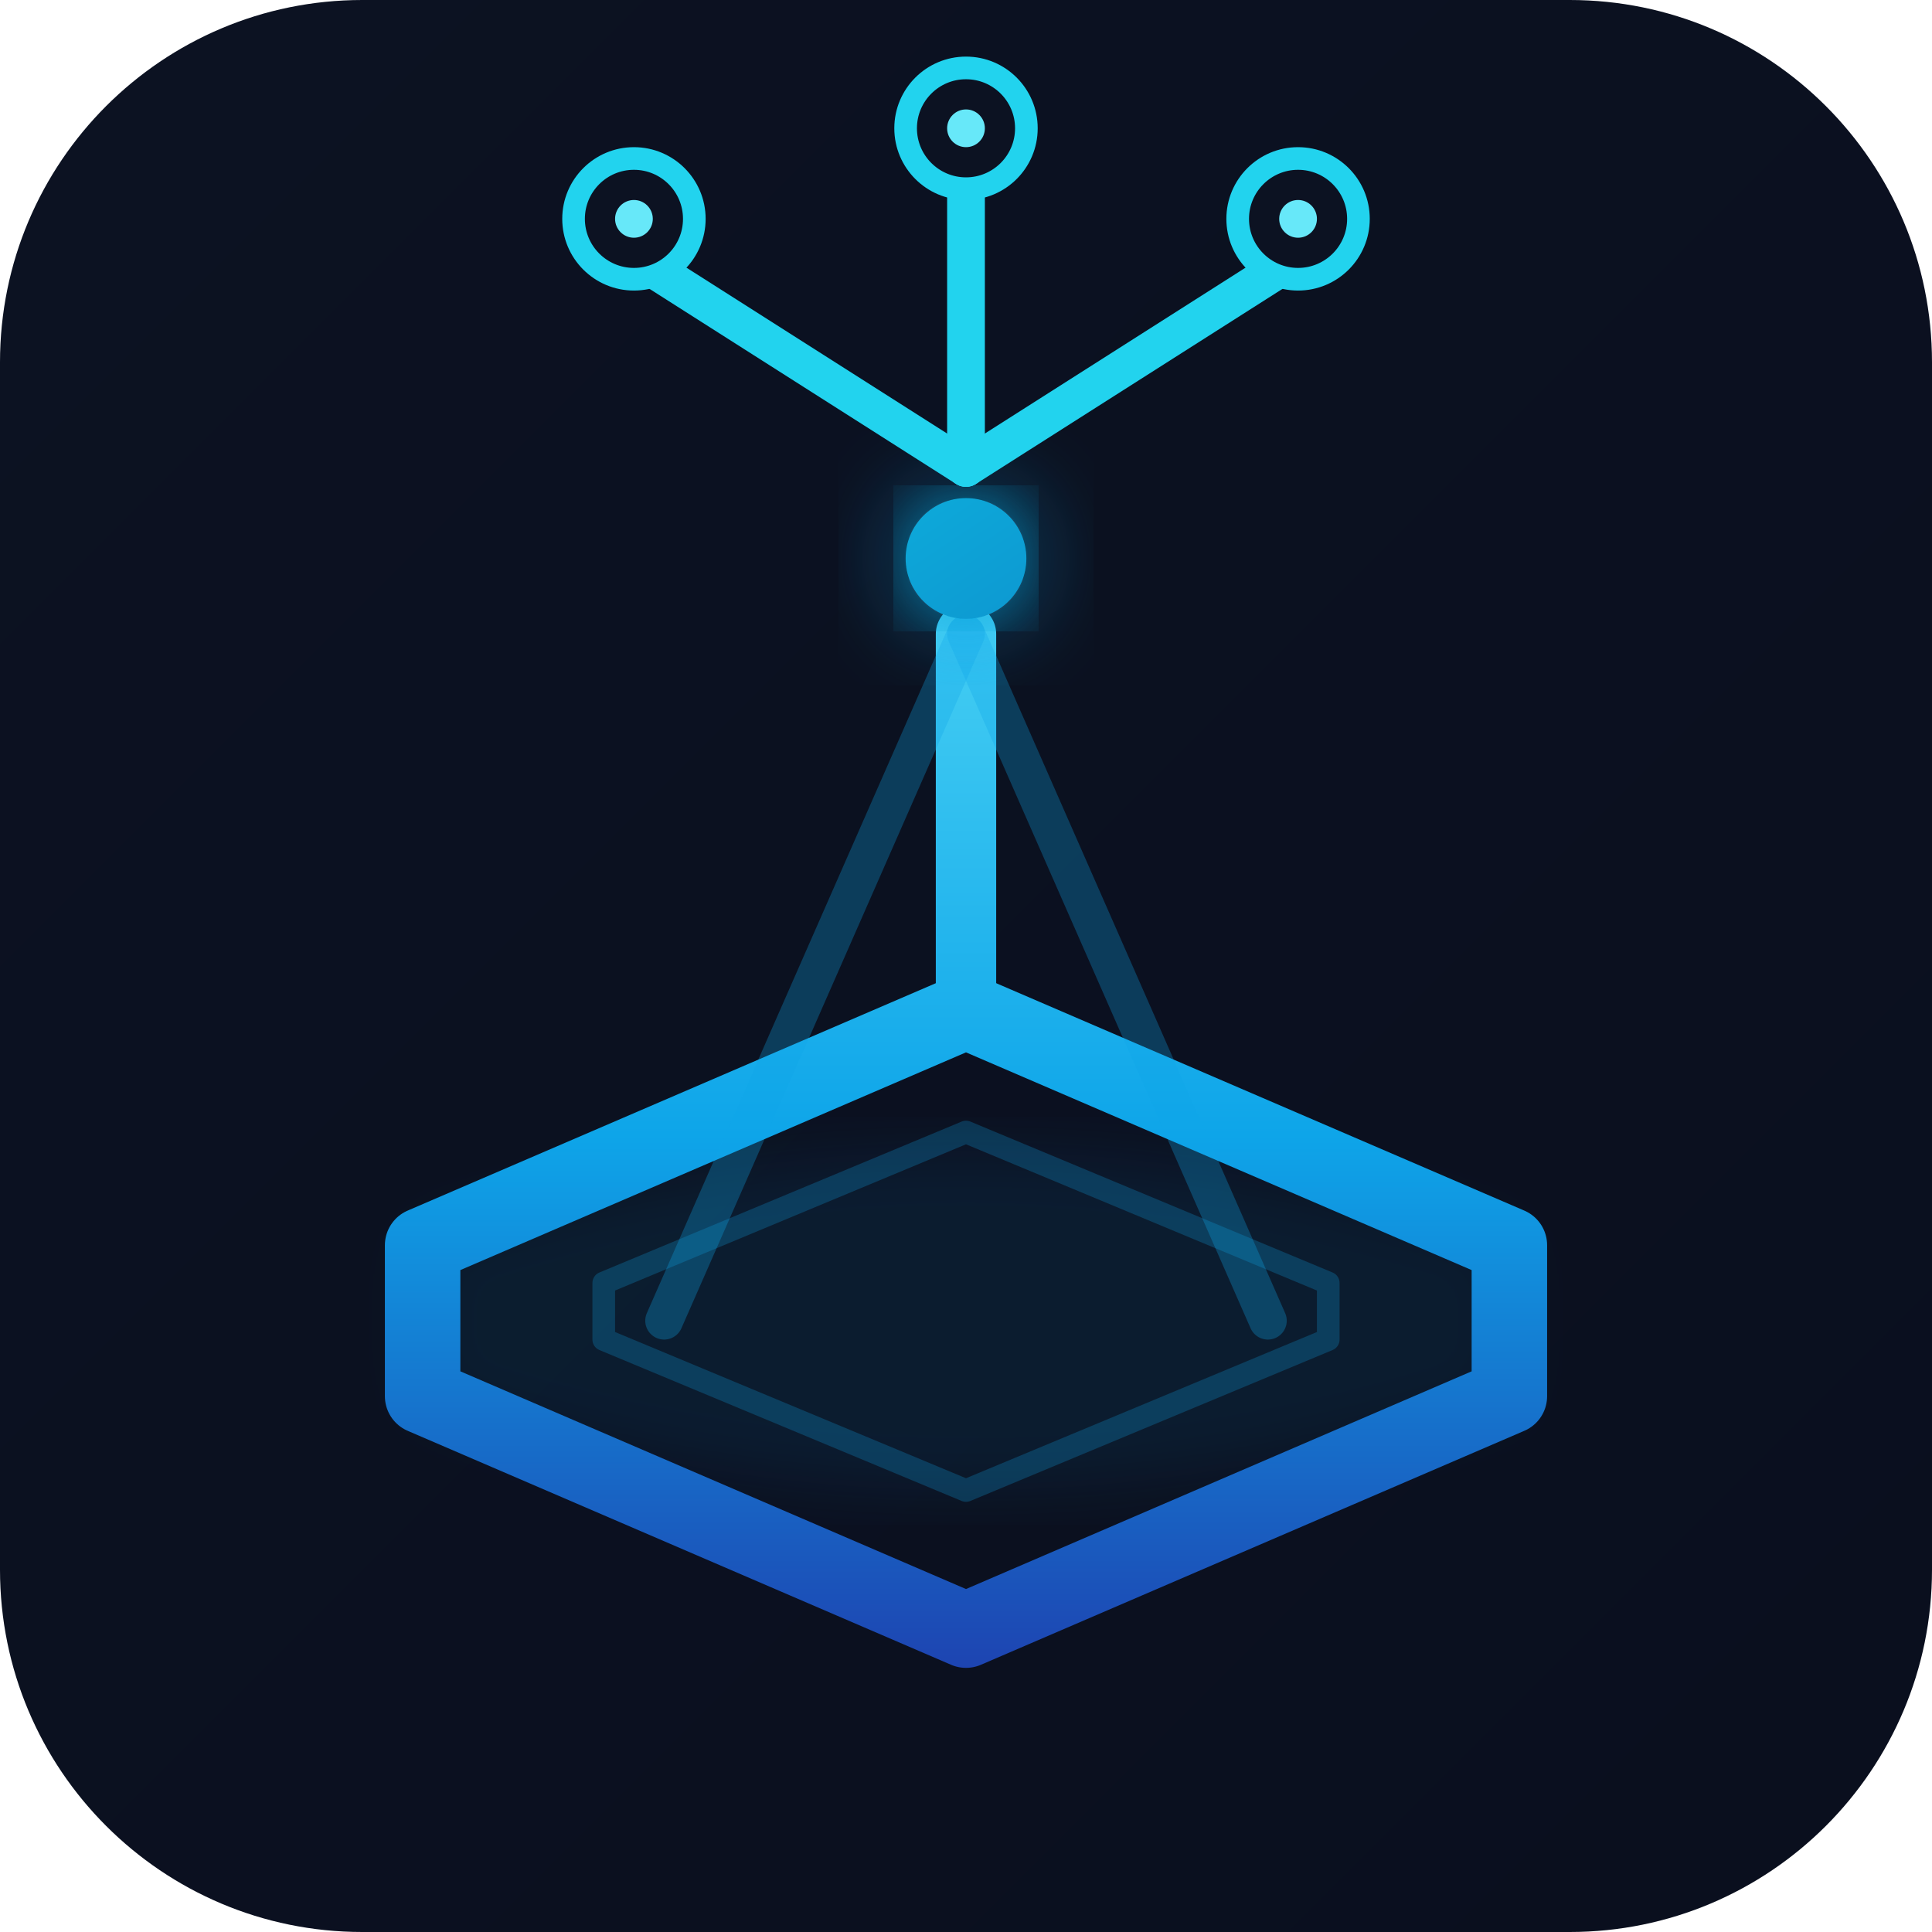
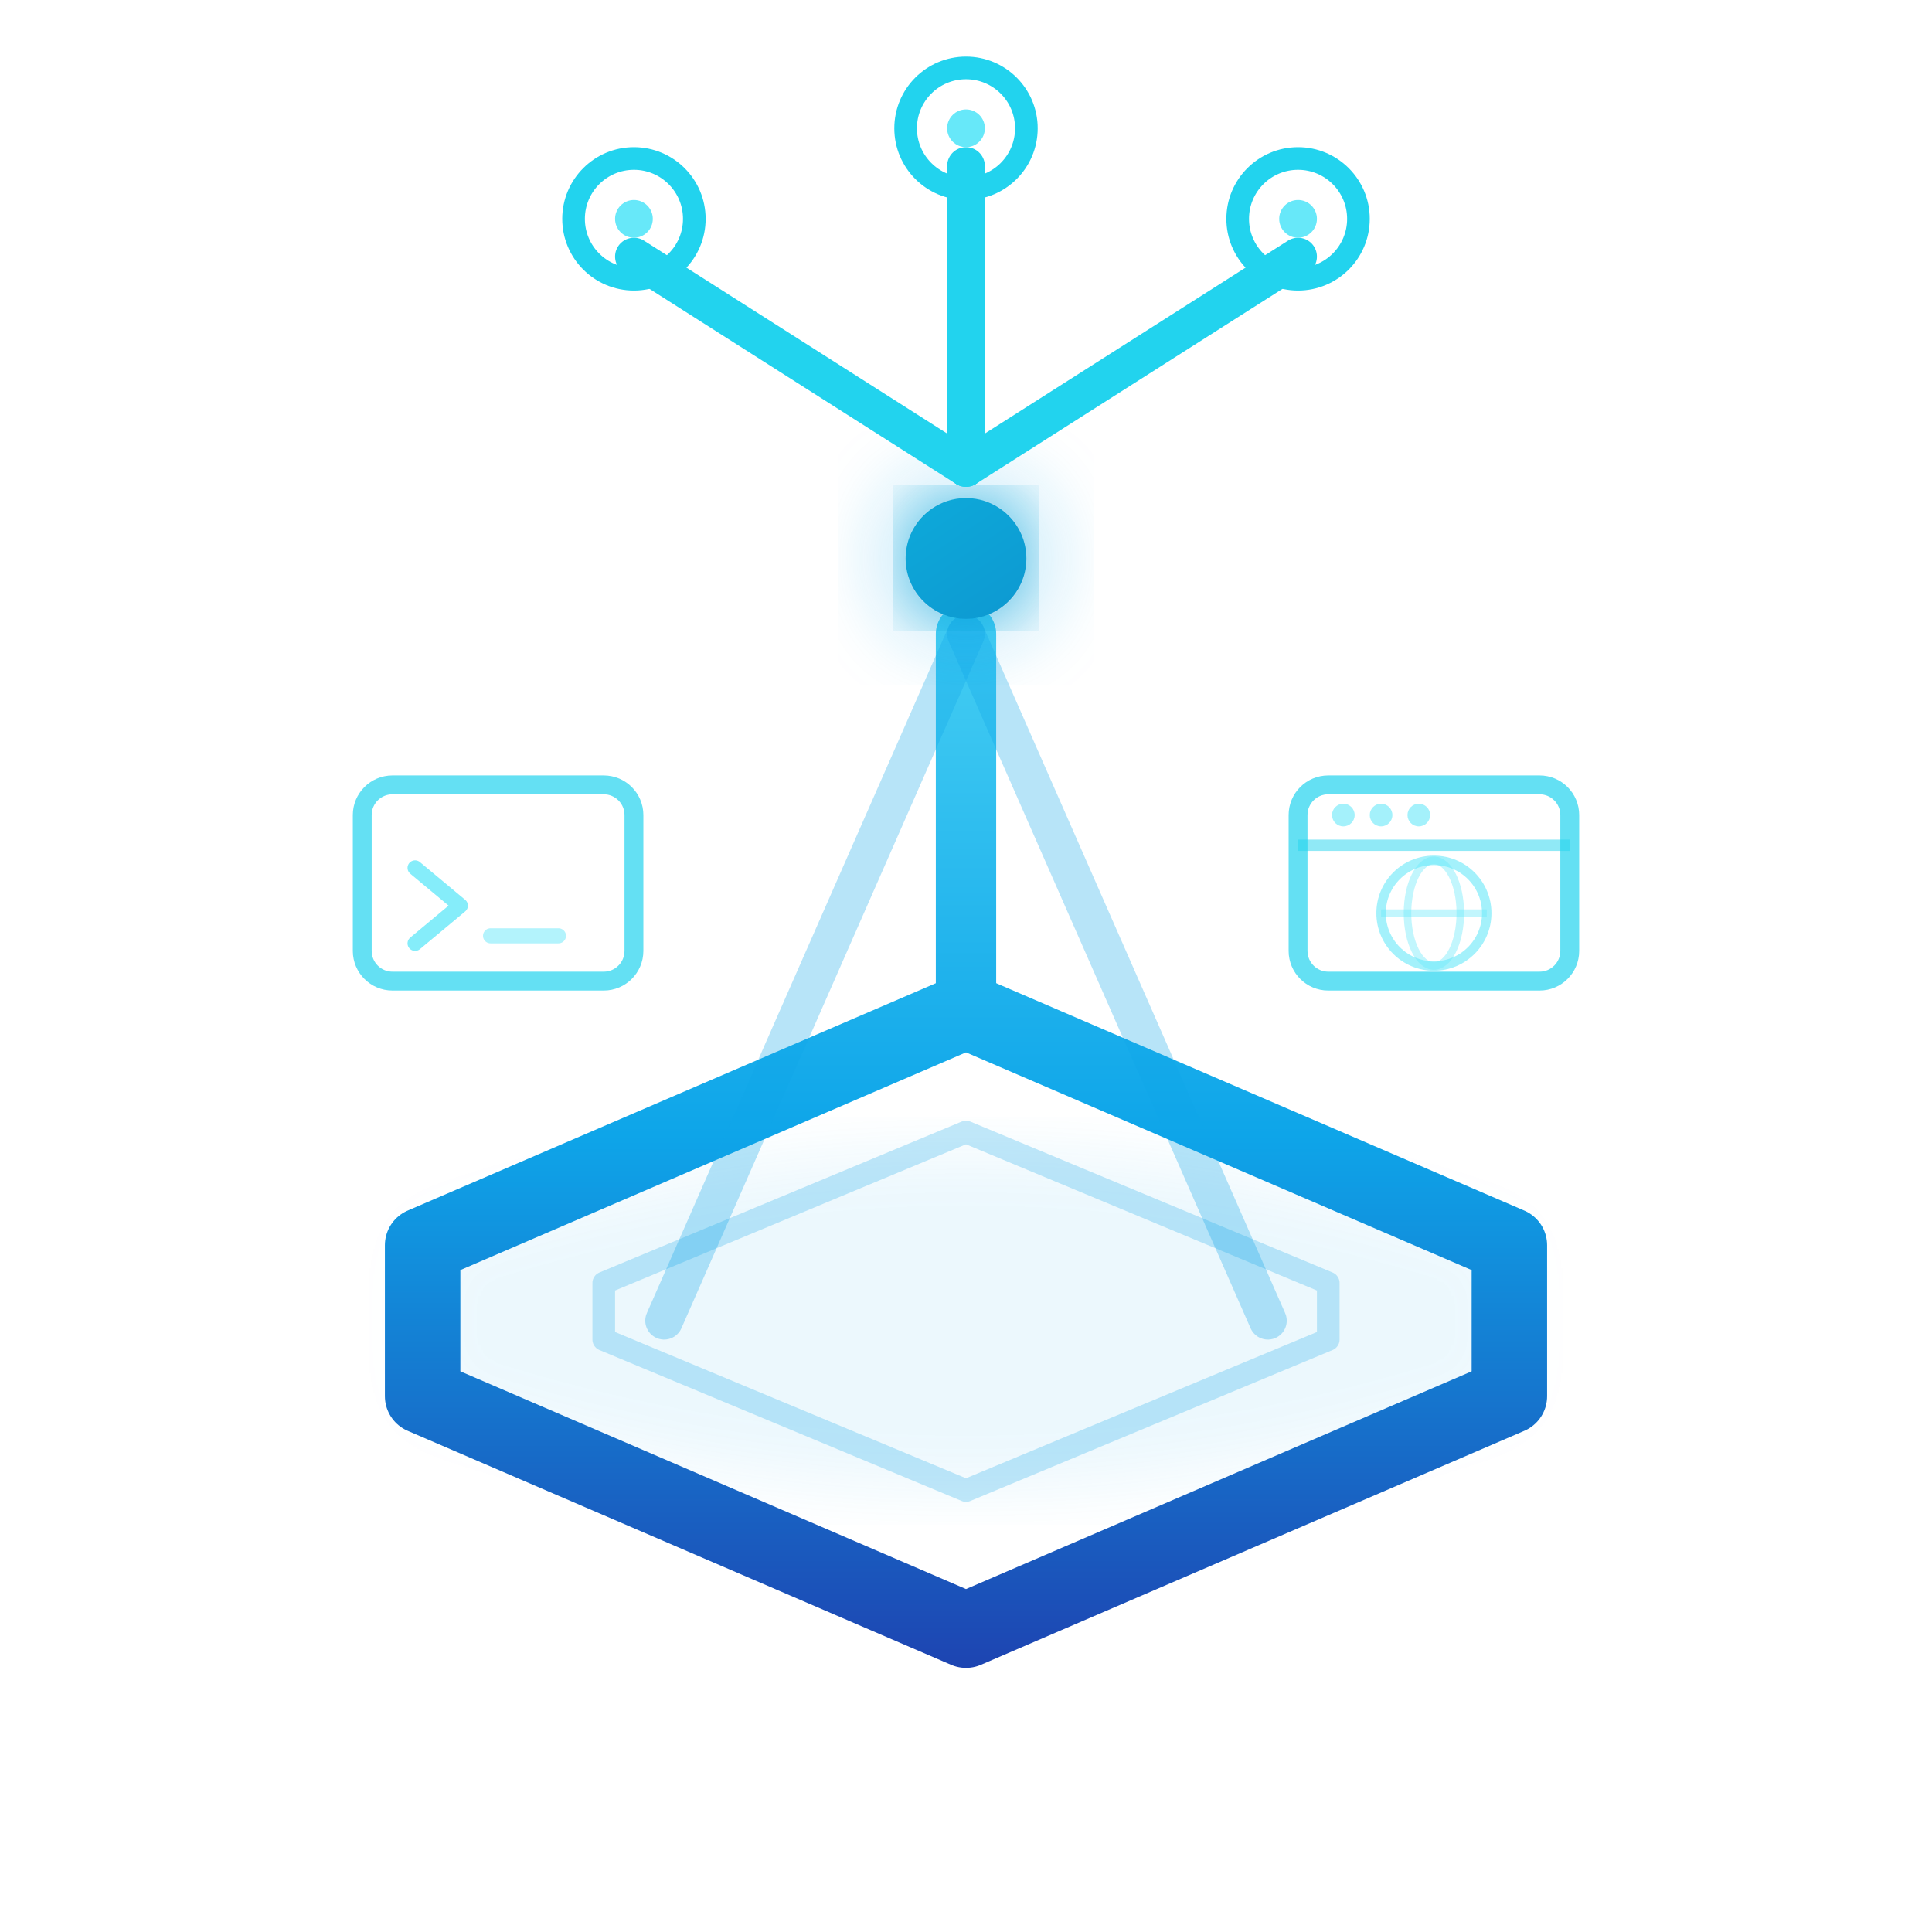
<svg xmlns="http://www.w3.org/2000/svg" viewBox="0 0 512 512" fill="none">
  <defs>
-     <linearGradient id="bg" x1="0" y1="0" x2="512" y2="512" gradientUnits="userSpaceOnUse">
-       <stop offset="0%" stop-color="#0c1222" />
-       <stop offset="100%" stop-color="#0a0f1e" />
-     </linearGradient>
    <linearGradient id="glow" x1="256" y1="448" x2="256" y2="80" gradientUnits="userSpaceOnUse">
      <stop offset="0%" stop-color="#1e40af" />
      <stop offset="40%" stop-color="#0ea5e9" />
      <stop offset="100%" stop-color="#67e8f9" />
+     </linearGradient>
+     <linearGradient id="arm-l" x1="40" y1="256" x2="160" y2="256" gradientUnits="userSpaceOnUse">
+       <stop offset="0%" stop-color="#0ea5e9" stop-opacity="0.15" />
+       <stop offset="100%" stop-color="#22d3ee" stop-opacity="0.6" />
+     </linearGradient>
+     <linearGradient id="arm-r" x1="472" y1="256" x2="352" y2="256" gradientUnits="userSpaceOnUse">
+       <stop offset="0%" stop-color="#0ea5e9" stop-opacity="0.15" />
+       <stop offset="100%" stop-color="#22d3ee" stop-opacity="0.6" />
    </linearGradient>
    <linearGradient id="pulse" x1="200" y1="32" x2="312" y2="200" gradientUnits="userSpaceOnUse">
      <stop offset="0%" stop-color="#22d3ee" />
      <stop offset="100%" stop-color="#0284c7" />
    </linearGradient>
    <filter id="blur">
      <feGaussianBlur stdDeviation="8" />
    </filter>
    <filter id="glow-filter">
      <feGaussianBlur stdDeviation="12" result="g" />
      <feMerge>
        <feMergeNode in="g" />
        <feMergeNode in="SourceGraphic" />
      </feMerge>
    </filter>
  </defs>
-   <rect width="512" height="512" rx="96" fill="url(#bg)" />
+   <rect x="96" y="208" width="72" height="52" rx="8" stroke="#22d3ee" stroke-width="5" fill="none" opacity="0.7" />
+   <polyline points="110,230 122,240 110,250" stroke="#67e8f9" stroke-width="4" stroke-linecap="round" stroke-linejoin="round" opacity="0.8" />
+   <line x1="130" y1="248" x2="148" y2="248" stroke="#67e8f9" stroke-width="4" stroke-linecap="round" opacity="0.5" />
+   <rect x="344" y="208" width="72" height="52" rx="8" stroke="#22d3ee" stroke-width="5" fill="none" opacity="0.7" />
+   <line x1="344" y1="224" x2="416" y2="224" stroke="#22d3ee" stroke-width="3" opacity="0.5" />
+   <circle cx="356" cy="216" r="3" fill="#67e8f9" opacity="0.6" />
+   <circle cx="366" cy="216" r="3" fill="#67e8f9" opacity="0.6" />
+   <circle cx="376" cy="216" r="3" fill="#67e8f9" opacity="0.6" />
+   <circle cx="380" cy="242" r="14" stroke="#67e8f9" stroke-width="2.5" fill="none" opacity="0.6" />
+   <ellipse cx="380" cy="242" rx="7" ry="14" stroke="#67e8f9" stroke-width="2" fill="none" opacity="0.4" />
+   <line x1="366" y1="242" x2="394" y2="242" stroke="#67e8f9" stroke-width="2" opacity="0.4" />
  <path d="M112 370 Q256 420 400 370 L400 330 Q256 280 112 330 Z" fill="#0ea5e9" opacity="0.08" filter="url(#blur)" />
  <path d="M112 370 L256 432 L400 370 L400 330 L256 268 L112 330 Z" stroke="url(#glow)" stroke-width="20" stroke-linejoin="round" stroke-linecap="round" fill="none" />
  <path d="M160 355 L256 395 L352 355 L352 340 L256 300 L160 340 Z" stroke="#0ea5e9" stroke-width="6" stroke-linejoin="round" stroke-linecap="round" fill="none" opacity="0.25" />
  <line x1="256" y1="268" x2="256" y2="168" stroke="url(#glow)" stroke-width="16" stroke-linecap="round" />
  <line x1="176" y1="350" x2="256" y2="168" stroke="#0ea5e9" stroke-width="10" stroke-linecap="round" opacity="0.3" />
  <line x1="336" y1="350" x2="256" y2="168" stroke="#0ea5e9" stroke-width="10" stroke-linecap="round" opacity="0.3" />
  <circle cx="256" cy="148" r="28" fill="#0ea5e9" opacity="0.15" filter="url(#blur)" />
  <circle cx="256" cy="148" r="16" fill="url(#pulse)" filter="url(#glow-filter)" />
  <line x1="256" y1="124" x2="168" y2="68" stroke="#22d3ee" stroke-width="10" stroke-linecap="round" />
  <line x1="256" y1="124" x2="344" y2="68" stroke="#22d3ee" stroke-width="10" stroke-linecap="round" />
  <line x1="256" y1="124" x2="256" y2="44" stroke="#22d3ee" stroke-width="10" stroke-linecap="round" />
-   <circle cx="168" cy="58" r="16" fill="#0c1222" stroke="#22d3ee" stroke-width="6" />
-   <circle cx="344" cy="58" r="16" fill="#0c1222" stroke="#22d3ee" stroke-width="6" />
-   <circle cx="256" cy="34" r="16" fill="#0c1222" stroke="#22d3ee" stroke-width="6" />
+   <circle cx="168" cy="58" r="16" fill="none" stroke="#22d3ee" stroke-width="6" />
+   <circle cx="344" cy="58" r="16" fill="none" stroke="#22d3ee" stroke-width="6" />
+   <circle cx="256" cy="34" r="16" fill="none" stroke="#22d3ee" stroke-width="6" />
  <circle cx="168" cy="58" r="5" fill="#67e8f9" />
  <circle cx="344" cy="58" r="5" fill="#67e8f9" />
  <circle cx="256" cy="34" r="5" fill="#67e8f9" />
</svg>
